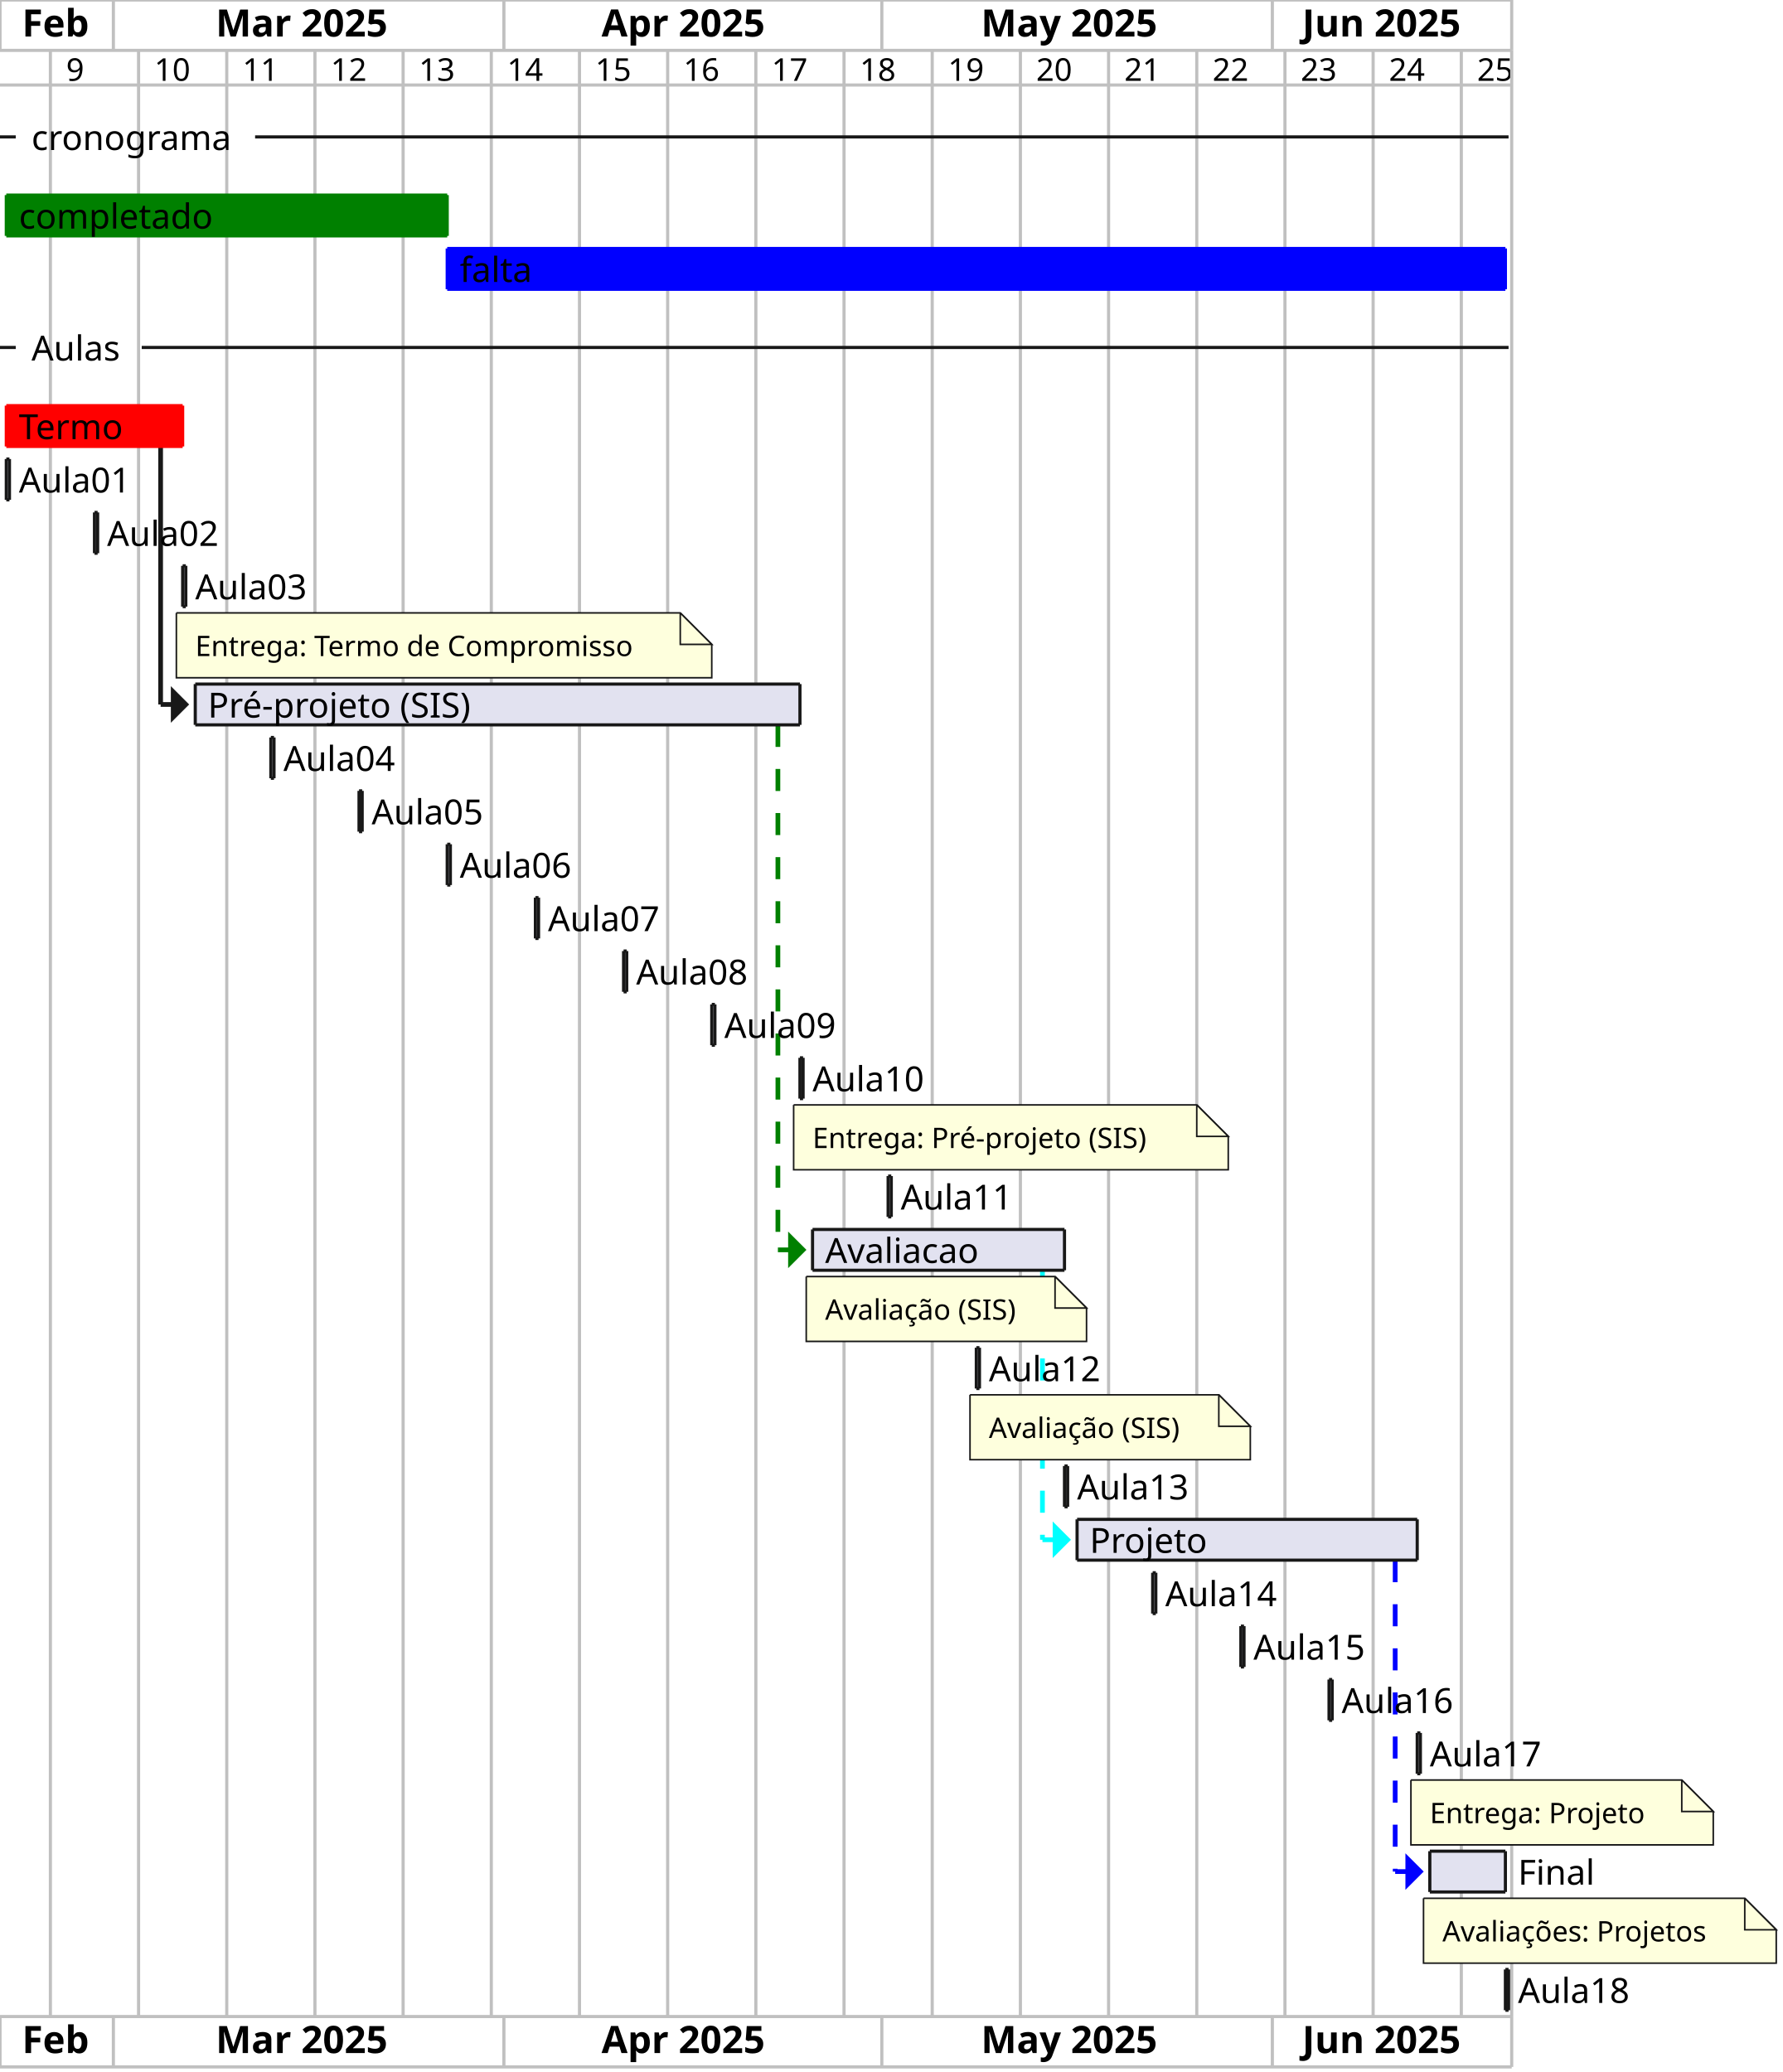
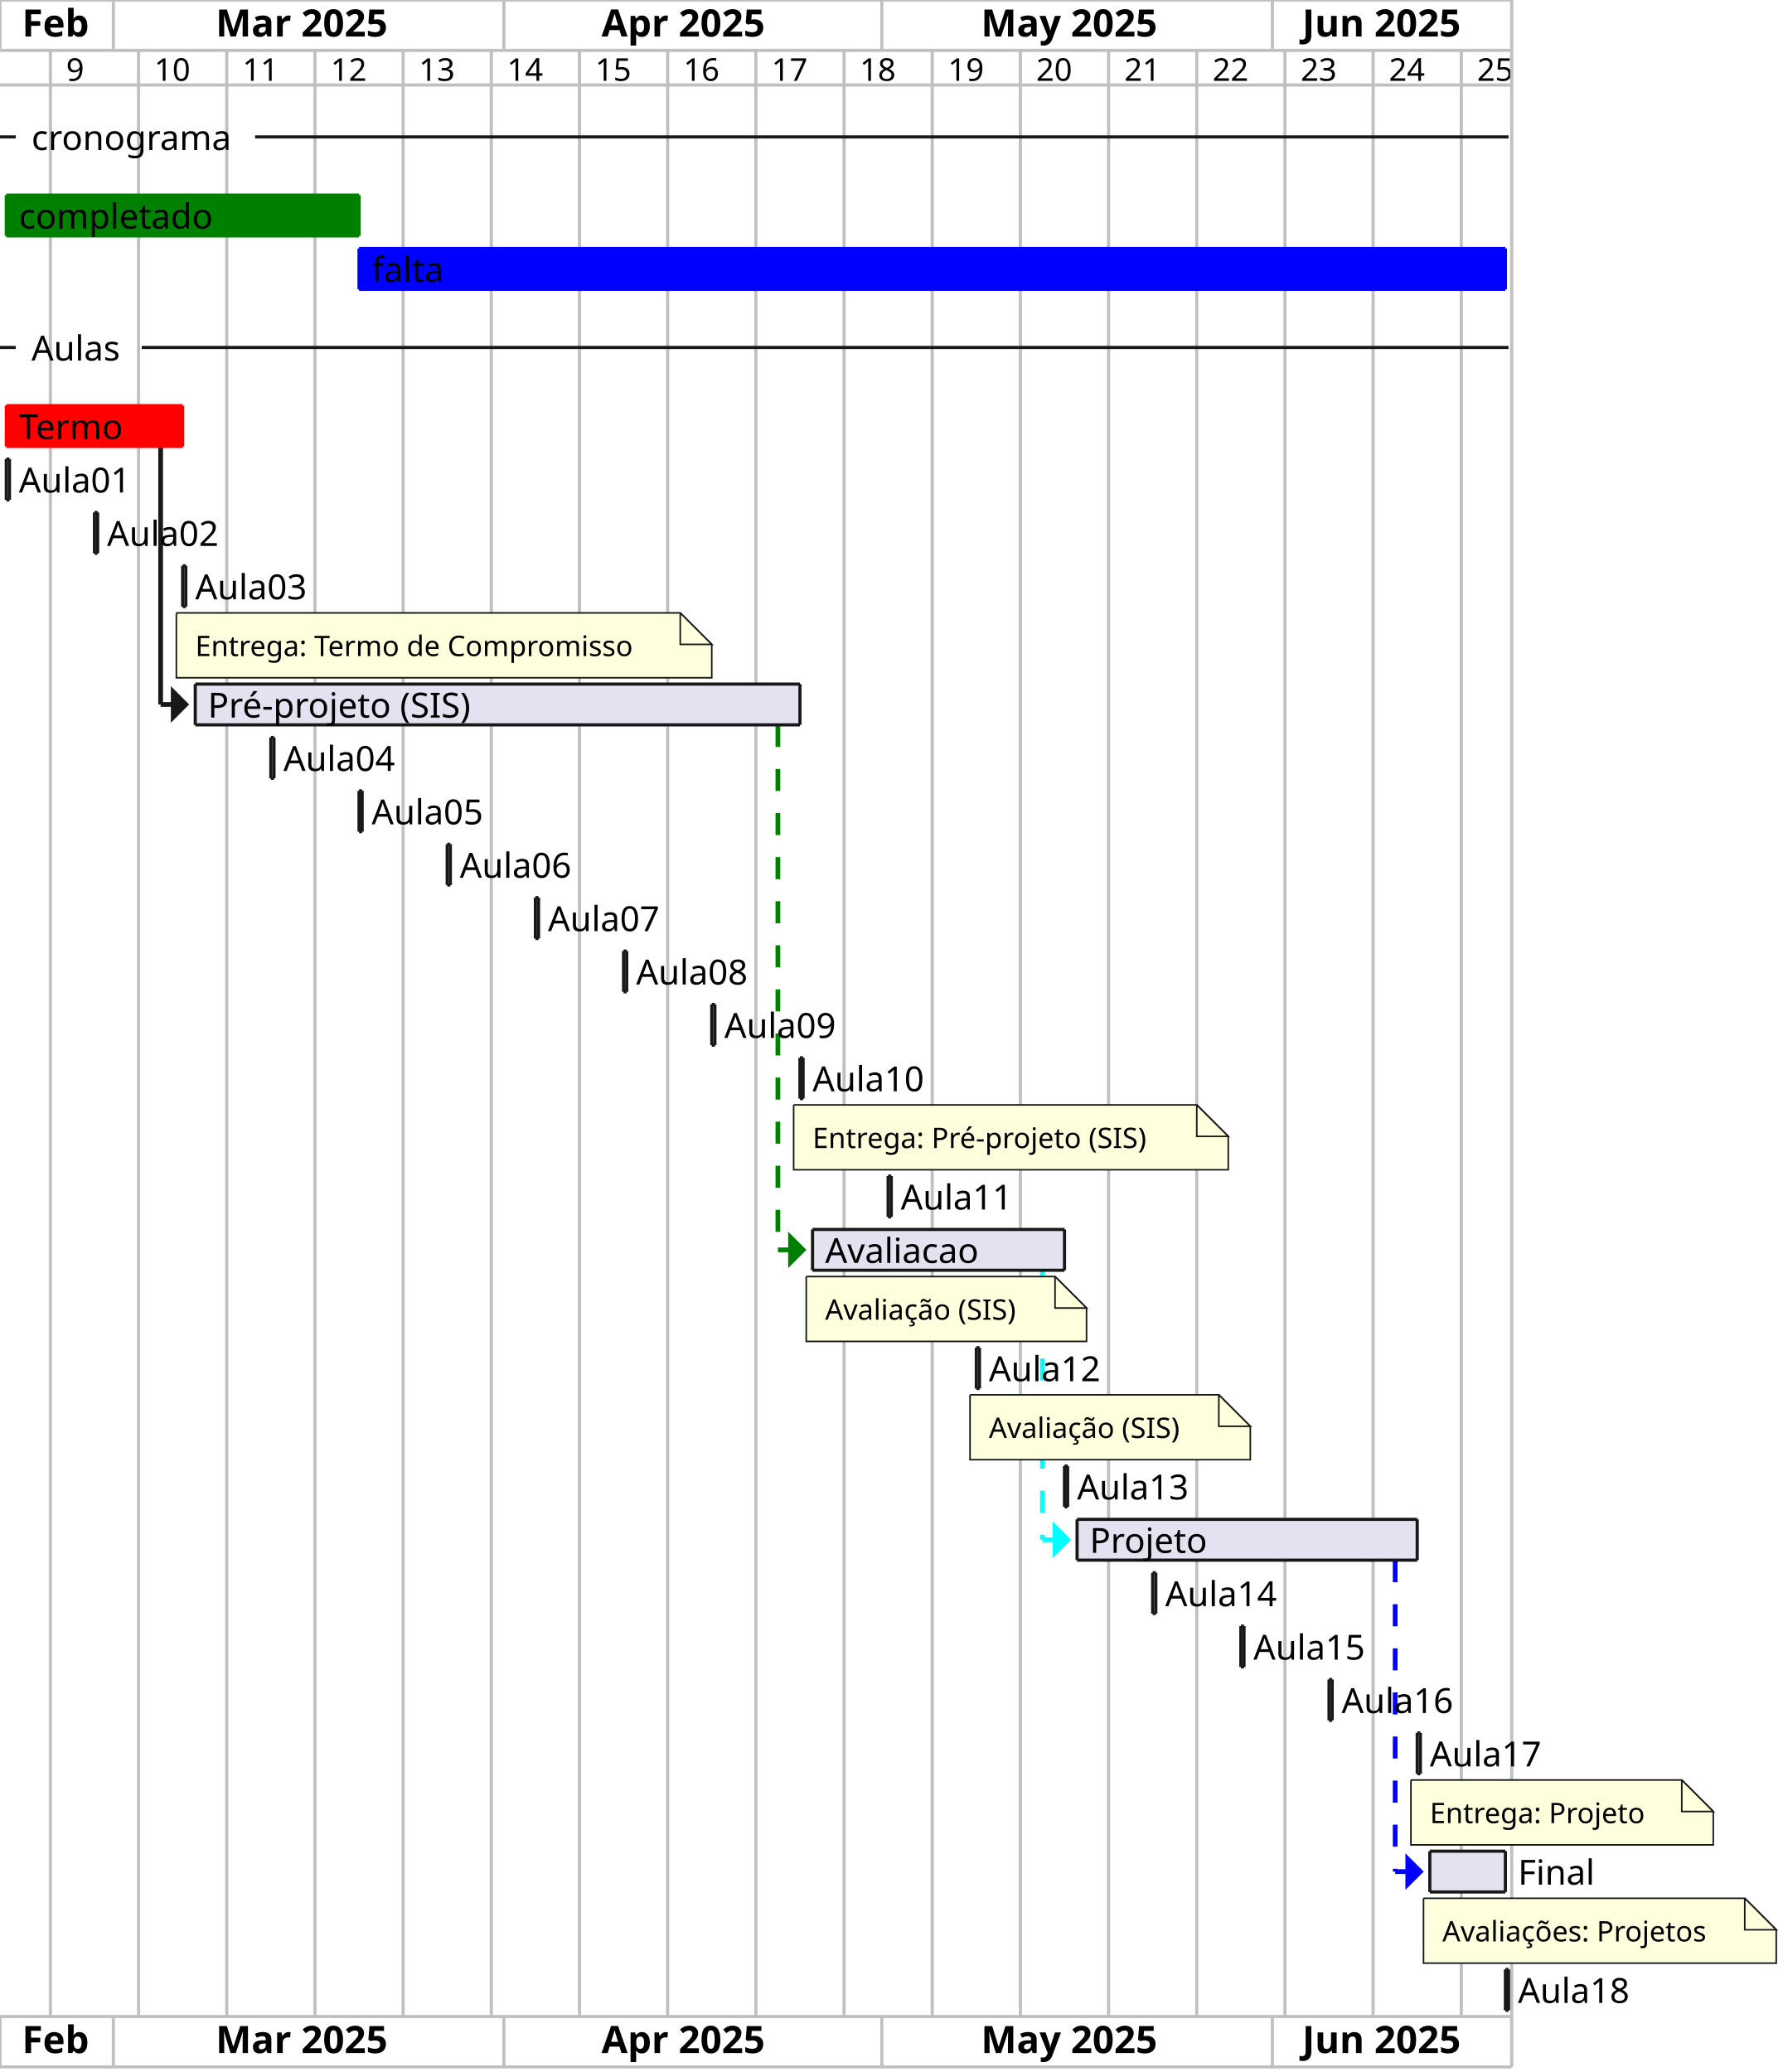
<svg xmlns="http://www.w3.org/2000/svg" contentStyleType="text/css" height="658px" preserveAspectRatio="none" style="width:566px;height:658px;background:#FFFFFF;" version="1.1" viewBox="0 0 566 658" width="566px" zoomAndPan="magnify">
  <defs />
  <g>
    <text fill="#000000" font-family="sans-serif" font-size="10" lengthAdjust="spacing" textLength="6" x="21" y="25.668">9</text>
    <text fill="#000000" font-family="sans-serif" font-size="10" lengthAdjust="spacing" textLength="12" x="49" y="25.668">10</text>
    <text fill="#000000" font-family="sans-serif" font-size="10" lengthAdjust="spacing" textLength="12" x="77" y="25.668">11</text>
    <text fill="#000000" font-family="sans-serif" font-size="10" lengthAdjust="spacing" textLength="12" x="105" y="25.668">12</text>
    <text fill="#000000" font-family="sans-serif" font-size="10" lengthAdjust="spacing" textLength="12" x="133" y="25.668">13</text>
    <text fill="#000000" font-family="sans-serif" font-size="10" lengthAdjust="spacing" textLength="12" x="161" y="25.668">14</text>
    <text fill="#000000" font-family="sans-serif" font-size="10" lengthAdjust="spacing" textLength="12" x="189" y="25.668">15</text>
    <text fill="#000000" font-family="sans-serif" font-size="10" lengthAdjust="spacing" textLength="12" x="217" y="25.668">16</text>
    <text fill="#000000" font-family="sans-serif" font-size="10" lengthAdjust="spacing" textLength="12" x="245" y="25.668">17</text>
    <text fill="#000000" font-family="sans-serif" font-size="10" lengthAdjust="spacing" textLength="12" x="273" y="25.668">18</text>
    <text fill="#000000" font-family="sans-serif" font-size="10" lengthAdjust="spacing" textLength="12" x="301" y="25.668">19</text>
    <text fill="#000000" font-family="sans-serif" font-size="10" lengthAdjust="spacing" textLength="12" x="329" y="25.668">20</text>
    <text fill="#000000" font-family="sans-serif" font-size="10" lengthAdjust="spacing" textLength="12" x="357" y="25.668">21</text>
    <text fill="#000000" font-family="sans-serif" font-size="10" lengthAdjust="spacing" textLength="12" x="385" y="25.668">22</text>
    <text fill="#000000" font-family="sans-serif" font-size="10" lengthAdjust="spacing" textLength="12" x="413" y="25.668">23</text>
    <text fill="#000000" font-family="sans-serif" font-size="10" lengthAdjust="spacing" textLength="12" x="441" y="25.668">24</text>
    <text fill="#000000" font-family="sans-serif" font-size="10" lengthAdjust="spacing" textLength="12" x="469" y="25.668">25</text>
    <line style="stroke:#C0C0C0;stroke-width:1.0;" x1="16" x2="16" y1="16" y2="640.385" />
    <line style="stroke:#C0C0C0;stroke-width:1.0;" x1="44" x2="44" y1="16" y2="640.385" />
    <line style="stroke:#C0C0C0;stroke-width:1.0;" x1="72" x2="72" y1="16" y2="640.385" />
    <line style="stroke:#C0C0C0;stroke-width:1.0;" x1="100" x2="100" y1="16" y2="640.385" />
    <line style="stroke:#C0C0C0;stroke-width:1.0;" x1="128" x2="128" y1="16" y2="640.385" />
    <line style="stroke:#C0C0C0;stroke-width:1.0;" x1="156" x2="156" y1="16" y2="640.385" />
    <line style="stroke:#C0C0C0;stroke-width:1.0;" x1="184" x2="184" y1="16" y2="640.385" />
    <line style="stroke:#C0C0C0;stroke-width:1.0;" x1="212" x2="212" y1="16" y2="640.385" />
    <line style="stroke:#C0C0C0;stroke-width:1.0;" x1="240" x2="240" y1="16" y2="640.385" />
    <line style="stroke:#C0C0C0;stroke-width:1.0;" x1="268" x2="268" y1="16" y2="640.385" />
    <line style="stroke:#C0C0C0;stroke-width:1.0;" x1="296" x2="296" y1="16" y2="640.385" />
    <line style="stroke:#C0C0C0;stroke-width:1.0;" x1="324" x2="324" y1="16" y2="640.385" />
    <line style="stroke:#C0C0C0;stroke-width:1.0;" x1="352" x2="352" y1="16" y2="640.385" />
    <line style="stroke:#C0C0C0;stroke-width:1.0;" x1="380" x2="380" y1="16" y2="640.385" />
    <line style="stroke:#C0C0C0;stroke-width:1.0;" x1="408" x2="408" y1="16" y2="640.385" />
    <line style="stroke:#C0C0C0;stroke-width:1.0;" x1="436" x2="436" y1="16" y2="640.385" />
    <line style="stroke:#C0C0C0;stroke-width:1.0;" x1="464" x2="464" y1="16" y2="640.385" />
    <line style="stroke:#C0C0C0;stroke-width:1.0;" x1="480" x2="480" y1="16" y2="640.385" />
    <line style="stroke:#C0C0C0;stroke-width:1.0;" x1="0" x2="0" y1="0" y2="16" />
    <line style="stroke:#C0C0C0;stroke-width:1.0;" x1="36" x2="36" y1="0" y2="16" />
    <text fill="#000000" font-family="sans-serif" font-size="12" font-weight="bold" lengthAdjust="spacing" textLength="22" x="7" y="11.602">Feb</text>
    <line style="stroke:#C0C0C0;stroke-width:1.0;" x1="160" x2="160" y1="0" y2="16" />
    <text fill="#000000" font-family="sans-serif" font-size="12" font-weight="bold" lengthAdjust="spacing" textLength="59" x="68.5" y="11.602">Mar 2025</text>
    <line style="stroke:#C0C0C0;stroke-width:1.0;" x1="280" x2="280" y1="0" y2="16" />
    <text fill="#000000" font-family="sans-serif" font-size="12" font-weight="bold" lengthAdjust="spacing" textLength="58" x="191" y="11.602">Apr 2025</text>
    <line style="stroke:#C0C0C0;stroke-width:1.0;" x1="404" x2="404" y1="0" y2="16" />
    <text fill="#000000" font-family="sans-serif" font-size="12" font-weight="bold" lengthAdjust="spacing" textLength="61" x="311.5" y="11.602">May 2025</text>
    <line style="stroke:#C0C0C0;stroke-width:1.0;" x1="480" x2="480" y1="0" y2="16" />
    <text fill="#000000" font-family="sans-serif" font-size="12" font-weight="bold" lengthAdjust="spacing" textLength="57" x="413.5" y="11.602">Jun 2025</text>
    <line style="stroke:#C0C0C0;stroke-width:1.0;" x1="0" x2="480" y1="0" y2="0" />
    <line style="stroke:#C0C0C0;stroke-width:1.0;" x1="0" x2="480" y1="16" y2="16" />
    <line style="stroke:#C0C0C0;stroke-width:1.0;" x1="0" x2="480" y1="27" y2="27" />
    <line style="stroke:#181818;stroke-width:1.5;" x1="51" x2="51" y1="141.775" y2="223.718" />
    <line style="stroke:#181818;stroke-width:1.5;" x1="51" x2="59" y1="223.718" y2="223.718" />
    <polygon fill="#181818" points="55,219.718,55,223.718,55,227.718,59,223.718" style="stroke:#181818;stroke-width:1.5;" />
    <line style="stroke:#008000;stroke-width:1.5;stroke-dasharray:7.0,7.0;" x1="247" x2="247" y1="230.195" y2="396.913" />
    <line style="stroke:#008000;stroke-width:1.5;stroke-dasharray:7.0,7.0;" x1="247" x2="255" y1="396.913" y2="396.913" />
    <polygon fill="#008000" points="251,392.913,251,396.913,251,400.913,255,396.913" style="stroke:#008000;stroke-width:1.5;" />
    <line style="stroke:#00FFFF;stroke-width:1.5;stroke-dasharray:7.0,7.0;" x1="331" x2="331" y1="403.391" y2="488.978" />
    <line style="stroke:#00FFFF;stroke-width:1.5;stroke-dasharray:7.0,7.0;" x1="331" x2="339" y1="488.978" y2="488.978" />
    <polygon fill="#00FFFF" points="335,484.978,335,488.978,335,492.978,339,488.978" style="stroke:#00FFFF;stroke-width:1.5;" />
    <line style="stroke:#0000FF;stroke-width:1.5;stroke-dasharray:7.0,7.0;" x1="443" x2="443" y1="495.455" y2="594.352" />
    <line style="stroke:#0000FF;stroke-width:1.5;stroke-dasharray:7.0,7.0;" x1="443" x2="451" y1="594.352" y2="594.352" />
    <polygon fill="#0000FF" points="447,590.352,447,594.352,447,598.352,451,594.352" style="stroke:#0000FF;stroke-width:1.5;" />
    <line style="stroke:#181818;stroke-width:1.0;" x1="0" x2="5" y1="43.477" y2="43.477" />
    <line style="stroke:#181818;stroke-width:1.0;" x1="81" x2="479" y1="43.477" y2="43.477" />
-     <rect fill="#008000" height="12.955" style="stroke:none;stroke-width:1.0;" width="140" x="2" y="61.955" />
-     <line style="stroke:#008000;stroke-width:1.0;" x1="2" x2="142" y1="61.955" y2="61.955" />
-     <line style="stroke:#008000;stroke-width:1.0;" x1="2" x2="142" y1="74.91" y2="74.91" />
+     <rect fill="#008000" height="12.955" style="stroke:none;stroke-width:1.0;" width="112" x="2" y="61.955" />
+     <line style="stroke:#008000;stroke-width:1.0;" x1="2" x2="114" y1="61.955" y2="61.955" />
+     <line style="stroke:#008000;stroke-width:1.0;" x1="2" x2="114" y1="74.91" y2="74.91" />
    <line style="stroke:#008000;stroke-width:1.0;" x1="2" x2="2" y1="61.955" y2="74.91" />
-     <line style="stroke:#008000;stroke-width:1.0;" x1="142" x2="142" y1="61.955" y2="74.91" />
-     <rect fill="#0000FF" height="12.955" style="stroke:none;stroke-width:1.0;" width="336" x="142" y="78.91" />
-     <line style="stroke:#0000FF;stroke-width:1.0;" x1="142" x2="478" y1="78.91" y2="78.91" />
-     <line style="stroke:#0000FF;stroke-width:1.0;" x1="142" x2="478" y1="91.865" y2="91.865" />
-     <line style="stroke:#0000FF;stroke-width:1.0;" x1="142" x2="142" y1="78.91" y2="91.865" />
+     <line style="stroke:#008000;stroke-width:1.0;" x1="114" x2="114" y1="61.955" y2="74.91" />
+     <rect fill="#0000FF" height="12.955" style="stroke:none;stroke-width:1.0;" width="364" x="114" y="78.91" />
+     <line style="stroke:#0000FF;stroke-width:1.0;" x1="114" x2="478" y1="78.91" y2="78.91" />
+     <line style="stroke:#0000FF;stroke-width:1.0;" x1="114" x2="478" y1="91.865" y2="91.865" />
+     <line style="stroke:#0000FF;stroke-width:1.0;" x1="114" x2="114" y1="78.91" y2="91.865" />
    <line style="stroke:#0000FF;stroke-width:1.0;" x1="478" x2="478" y1="78.91" y2="91.865" />
    <line style="stroke:#181818;stroke-width:1.0;" x1="0" x2="5" y1="110.343" y2="110.343" />
    <line style="stroke:#181818;stroke-width:1.0;" x1="45" x2="479" y1="110.343" y2="110.343" />
    <rect fill="#FF0000" height="12.955" style="stroke:none;stroke-width:1.0;" width="56" x="2" y="128.82" />
    <line style="stroke:#FF0000;stroke-width:1.0;" x1="2" x2="58" y1="128.82" y2="128.82" />
    <line style="stroke:#FF0000;stroke-width:1.0;" x1="2" x2="58" y1="141.775" y2="141.775" />
    <line style="stroke:#FF0000;stroke-width:1.0;" x1="2" x2="2" y1="128.82" y2="141.775" />
    <line style="stroke:#FF0000;stroke-width:1.0;" x1="58" x2="58" y1="128.82" y2="141.775" />
    <rect fill="#E2E2F0" height="12.955" style="stroke:none;stroke-width:1.0;" width="1" x="2" y="145.775" />
    <line style="stroke:#181818;stroke-width:1.0;" x1="2" x2="3" y1="145.775" y2="145.775" />
    <line style="stroke:#181818;stroke-width:1.0;" x1="2" x2="3" y1="158.731" y2="158.731" />
    <line style="stroke:#181818;stroke-width:1.0;" x1="2" x2="2" y1="145.775" y2="158.731" />
    <line style="stroke:#181818;stroke-width:1.0;" x1="3" x2="3" y1="145.775" y2="158.731" />
    <rect fill="#E2E2F0" height="12.955" style="stroke:none;stroke-width:1.0;" width="1" x="30" y="162.731" />
    <line style="stroke:#181818;stroke-width:1.0;" x1="30" x2="31" y1="162.731" y2="162.731" />
    <line style="stroke:#181818;stroke-width:1.0;" x1="30" x2="31" y1="175.685" y2="175.685" />
    <line style="stroke:#181818;stroke-width:1.0;" x1="30" x2="30" y1="162.731" y2="175.685" />
    <line style="stroke:#181818;stroke-width:1.0;" x1="31" x2="31" y1="162.731" y2="175.685" />
    <path d="M56,194.641 L56,215.24 L226,215.24 L226,204.641 L216,194.641 L56,194.641 " fill="#FEFFDD" style="stroke:#181818;stroke-width:0.5;" />
    <path d="M216,194.641 L216,204.641 L226,204.641 L216,194.641 " fill="#FEFFDD" style="stroke:#181818;stroke-width:0.5;" />
    <text fill="#000000" font-family="sans-serif" font-size="9" lengthAdjust="spacing" textLength="149" x="62" y="208.342">Entrega: Termo de Compromisso</text>
    <rect fill="#E2E2F0" height="12.955" style="stroke:none;stroke-width:1.0;" width="1" x="58" y="179.685" />
    <line style="stroke:#181818;stroke-width:1.0;" x1="58" x2="59" y1="179.685" y2="179.685" />
    <line style="stroke:#181818;stroke-width:1.0;" x1="58" x2="59" y1="192.641" y2="192.641" />
    <line style="stroke:#181818;stroke-width:1.0;" x1="58" x2="58" y1="179.685" y2="192.641" />
    <line style="stroke:#181818;stroke-width:1.0;" x1="59" x2="59" y1="179.685" y2="192.641" />
    <rect fill="#E2E2F0" height="12.955" style="stroke:none;stroke-width:1.0;" width="192" x="62" y="217.24" />
    <line style="stroke:#181818;stroke-width:1.0;" x1="62" x2="254" y1="217.24" y2="217.24" />
    <line style="stroke:#181818;stroke-width:1.0;" x1="62" x2="254" y1="230.195" y2="230.195" />
    <line style="stroke:#181818;stroke-width:1.0;" x1="62" x2="62" y1="217.24" y2="230.195" />
    <line style="stroke:#181818;stroke-width:1.0;" x1="254" x2="254" y1="217.24" y2="230.195" />
    <rect fill="#E2E2F0" height="12.955" style="stroke:none;stroke-width:1.0;" width="1" x="86" y="234.195" />
    <line style="stroke:#181818;stroke-width:1.0;" x1="86" x2="87" y1="234.195" y2="234.195" />
    <line style="stroke:#181818;stroke-width:1.0;" x1="86" x2="87" y1="247.15" y2="247.15" />
    <line style="stroke:#181818;stroke-width:1.0;" x1="86" x2="86" y1="234.195" y2="247.15" />
    <line style="stroke:#181818;stroke-width:1.0;" x1="87" x2="87" y1="234.195" y2="247.15" />
    <rect fill="#E2E2F0" height="12.955" style="stroke:none;stroke-width:1.0;" width="1" x="114" y="251.15" />
    <line style="stroke:#181818;stroke-width:1.0;" x1="114" x2="115" y1="251.15" y2="251.15" />
    <line style="stroke:#181818;stroke-width:1.0;" x1="114" x2="115" y1="264.106" y2="264.106" />
    <line style="stroke:#181818;stroke-width:1.0;" x1="114" x2="114" y1="251.15" y2="264.106" />
    <line style="stroke:#181818;stroke-width:1.0;" x1="115" x2="115" y1="251.15" y2="264.106" />
    <rect fill="#E2E2F0" height="12.955" style="stroke:none;stroke-width:1.0;" width="1" x="142" y="268.106" />
    <line style="stroke:#181818;stroke-width:1.0;" x1="142" x2="143" y1="268.106" y2="268.106" />
    <line style="stroke:#181818;stroke-width:1.0;" x1="142" x2="143" y1="281.06" y2="281.06" />
    <line style="stroke:#181818;stroke-width:1.0;" x1="142" x2="142" y1="268.106" y2="281.06" />
    <line style="stroke:#181818;stroke-width:1.0;" x1="143" x2="143" y1="268.106" y2="281.06" />
    <rect fill="#E2E2F0" height="12.955" style="stroke:none;stroke-width:1.0;" width="1" x="170" y="285.06" />
    <line style="stroke:#181818;stroke-width:1.0;" x1="170" x2="171" y1="285.06" y2="285.06" />
    <line style="stroke:#181818;stroke-width:1.0;" x1="170" x2="171" y1="298.016" y2="298.016" />
    <line style="stroke:#181818;stroke-width:1.0;" x1="170" x2="170" y1="285.06" y2="298.016" />
    <line style="stroke:#181818;stroke-width:1.0;" x1="171" x2="171" y1="285.06" y2="298.016" />
    <rect fill="#E2E2F0" height="12.955" style="stroke:none;stroke-width:1.0;" width="1" x="198" y="302.016" />
    <line style="stroke:#181818;stroke-width:1.0;" x1="198" x2="199" y1="302.016" y2="302.016" />
    <line style="stroke:#181818;stroke-width:1.0;" x1="198" x2="199" y1="314.971" y2="314.971" />
    <line style="stroke:#181818;stroke-width:1.0;" x1="198" x2="198" y1="302.016" y2="314.971" />
    <line style="stroke:#181818;stroke-width:1.0;" x1="199" x2="199" y1="302.016" y2="314.971" />
    <rect fill="#E2E2F0" height="12.955" style="stroke:none;stroke-width:1.0;" width="1" x="226" y="318.971" />
    <line style="stroke:#181818;stroke-width:1.0;" x1="226" x2="227" y1="318.971" y2="318.971" />
    <line style="stroke:#181818;stroke-width:1.0;" x1="226" x2="227" y1="331.926" y2="331.926" />
    <line style="stroke:#181818;stroke-width:1.0;" x1="226" x2="226" y1="318.971" y2="331.926" />
    <line style="stroke:#181818;stroke-width:1.0;" x1="227" x2="227" y1="318.971" y2="331.926" />
    <path d="M252,350.881 L252,371.481 L390,371.481 L390,360.881 L380,350.881 L252,350.881 " fill="#FEFFDD" style="stroke:#181818;stroke-width:0.5;" />
    <path d="M380,350.881 L380,360.881 L390,360.881 L380,350.881 " fill="#FEFFDD" style="stroke:#181818;stroke-width:0.5;" />
    <text fill="#000000" font-family="sans-serif" font-size="9" lengthAdjust="spacing" textLength="114" x="258" y="364.582">Entrega: Pré-projeto (SIS)</text>
    <rect fill="#E2E2F0" height="12.955" style="stroke:none;stroke-width:1.0;" width="1" x="254" y="335.926" />
    <line style="stroke:#181818;stroke-width:1.0;" x1="254" x2="255" y1="335.926" y2="335.926" />
    <line style="stroke:#181818;stroke-width:1.0;" x1="254" x2="255" y1="348.881" y2="348.881" />
    <line style="stroke:#181818;stroke-width:1.0;" x1="254" x2="254" y1="335.926" y2="348.881" />
    <line style="stroke:#181818;stroke-width:1.0;" x1="255" x2="255" y1="335.926" y2="348.881" />
    <rect fill="#E2E2F0" height="12.955" style="stroke:none;stroke-width:1.0;" width="1" x="282" y="373.481" />
    <line style="stroke:#181818;stroke-width:1.0;" x1="282" x2="283" y1="373.481" y2="373.481" />
    <line style="stroke:#181818;stroke-width:1.0;" x1="282" x2="283" y1="386.435" y2="386.435" />
    <line style="stroke:#181818;stroke-width:1.0;" x1="282" x2="282" y1="373.481" y2="386.435" />
    <line style="stroke:#181818;stroke-width:1.0;" x1="283" x2="283" y1="373.481" y2="386.435" />
    <path d="M256,405.391 L256,425.99 L345,425.99 L345,415.391 L335,405.391 L256,405.391 " fill="#FEFFDD" style="stroke:#181818;stroke-width:0.5;" />
    <path d="M335,405.391 L335,415.391 L345,415.391 L335,405.391 " fill="#FEFFDD" style="stroke:#181818;stroke-width:0.5;" />
    <text fill="#000000" font-family="sans-serif" font-size="9" lengthAdjust="spacing" textLength="65" x="262" y="419.092">Avaliação (SIS)</text>
    <rect fill="#E2E2F0" height="12.955" style="stroke:none;stroke-width:1.0;" width="80" x="258" y="390.435" />
    <line style="stroke:#181818;stroke-width:1.0;" x1="258" x2="338" y1="390.435" y2="390.435" />
    <line style="stroke:#181818;stroke-width:1.0;" x1="258" x2="338" y1="403.391" y2="403.391" />
    <line style="stroke:#181818;stroke-width:1.0;" x1="258" x2="258" y1="390.435" y2="403.391" />
    <line style="stroke:#181818;stroke-width:1.0;" x1="338" x2="338" y1="390.435" y2="403.391" />
    <path d="M308,442.945 L308,463.545 L397,463.545 L397,452.945 L387,442.945 L308,442.945 " fill="#FEFFDD" style="stroke:#181818;stroke-width:0.5;" />
    <path d="M387,442.945 L387,452.945 L397,452.945 L387,442.945 " fill="#FEFFDD" style="stroke:#181818;stroke-width:0.5;" />
    <text fill="#000000" font-family="sans-serif" font-size="9" lengthAdjust="spacing" textLength="65" x="314" y="456.647">Avaliação (SIS)</text>
    <rect fill="#E2E2F0" height="12.955" style="stroke:none;stroke-width:1.0;" width="1" x="310" y="427.99" />
    <line style="stroke:#181818;stroke-width:1.0;" x1="310" x2="311" y1="427.99" y2="427.99" />
    <line style="stroke:#181818;stroke-width:1.0;" x1="310" x2="311" y1="440.945" y2="440.945" />
    <line style="stroke:#181818;stroke-width:1.0;" x1="310" x2="310" y1="427.99" y2="440.945" />
    <line style="stroke:#181818;stroke-width:1.0;" x1="311" x2="311" y1="427.99" y2="440.945" />
    <rect fill="#E2E2F0" height="12.955" style="stroke:none;stroke-width:1.0;" width="1" x="338" y="465.545" />
    <line style="stroke:#181818;stroke-width:1.0;" x1="338" x2="339" y1="465.545" y2="465.545" />
    <line style="stroke:#181818;stroke-width:1.0;" x1="338" x2="339" y1="478.5" y2="478.5" />
    <line style="stroke:#181818;stroke-width:1.0;" x1="338" x2="338" y1="465.545" y2="478.5" />
    <line style="stroke:#181818;stroke-width:1.0;" x1="339" x2="339" y1="465.545" y2="478.5" />
    <rect fill="#E2E2F0" height="12.955" style="stroke:none;stroke-width:1.0;" width="108" x="342" y="482.5" />
    <line style="stroke:#181818;stroke-width:1.0;" x1="342" x2="450" y1="482.5" y2="482.5" />
    <line style="stroke:#181818;stroke-width:1.0;" x1="342" x2="450" y1="495.455" y2="495.455" />
    <line style="stroke:#181818;stroke-width:1.0;" x1="342" x2="342" y1="482.5" y2="495.455" />
    <line style="stroke:#181818;stroke-width:1.0;" x1="450" x2="450" y1="482.5" y2="495.455" />
    <rect fill="#E2E2F0" height="12.955" style="stroke:none;stroke-width:1.0;" width="1" x="366" y="499.455" />
    <line style="stroke:#181818;stroke-width:1.0;" x1="366" x2="367" y1="499.455" y2="499.455" />
    <line style="stroke:#181818;stroke-width:1.0;" x1="366" x2="367" y1="512.41" y2="512.41" />
    <line style="stroke:#181818;stroke-width:1.0;" x1="366" x2="366" y1="499.455" y2="512.41" />
    <line style="stroke:#181818;stroke-width:1.0;" x1="367" x2="367" y1="499.455" y2="512.41" />
    <rect fill="#E2E2F0" height="12.955" style="stroke:none;stroke-width:1.0;" width="1" x="394" y="516.41" />
    <line style="stroke:#181818;stroke-width:1.0;" x1="394" x2="395" y1="516.41" y2="516.41" />
    <line style="stroke:#181818;stroke-width:1.0;" x1="394" x2="395" y1="529.365" y2="529.365" />
    <line style="stroke:#181818;stroke-width:1.0;" x1="394" x2="394" y1="516.41" y2="529.365" />
    <line style="stroke:#181818;stroke-width:1.0;" x1="395" x2="395" y1="516.41" y2="529.365" />
    <rect fill="#E2E2F0" height="12.955" style="stroke:none;stroke-width:1.0;" width="1" x="422" y="533.365" />
    <line style="stroke:#181818;stroke-width:1.0;" x1="422" x2="423" y1="533.365" y2="533.365" />
    <line style="stroke:#181818;stroke-width:1.0;" x1="422" x2="423" y1="546.32" y2="546.32" />
    <line style="stroke:#181818;stroke-width:1.0;" x1="422" x2="422" y1="533.365" y2="546.32" />
    <line style="stroke:#181818;stroke-width:1.0;" x1="423" x2="423" y1="533.365" y2="546.32" />
    <path d="M448,565.275 L448,585.875 L544,585.875 L544,575.275 L534,565.275 L448,565.275 " fill="#FEFFDD" style="stroke:#181818;stroke-width:0.5;" />
    <path d="M534,565.275 L534,575.275 L544,575.275 L534,565.275 " fill="#FEFFDD" style="stroke:#181818;stroke-width:0.5;" />
    <text fill="#000000" font-family="sans-serif" font-size="9" lengthAdjust="spacing" textLength="72" x="454" y="578.977">Entrega: Projeto</text>
    <rect fill="#E2E2F0" height="12.955" style="stroke:none;stroke-width:1.0;" width="1" x="450" y="550.32" />
    <line style="stroke:#181818;stroke-width:1.0;" x1="450" x2="451" y1="550.32" y2="550.32" />
    <line style="stroke:#181818;stroke-width:1.0;" x1="450" x2="451" y1="563.275" y2="563.275" />
    <line style="stroke:#181818;stroke-width:1.0;" x1="450" x2="450" y1="550.32" y2="563.275" />
    <line style="stroke:#181818;stroke-width:1.0;" x1="451" x2="451" y1="550.32" y2="563.275" />
    <path d="M452,602.83 L452,623.43 L564,623.43 L564,612.83 L554,602.83 L452,602.83 " fill="#FEFFDD" style="stroke:#181818;stroke-width:0.5;" />
    <path d="M554,602.83 L554,612.83 L564,612.83 L554,602.83 " fill="#FEFFDD" style="stroke:#181818;stroke-width:0.5;" />
    <text fill="#000000" font-family="sans-serif" font-size="9" lengthAdjust="spacing" textLength="91" x="458" y="616.531">Avaliações: Projetos</text>
    <rect fill="#E2E2F0" height="12.955" style="stroke:none;stroke-width:1.0;" width="24" x="454" y="587.875" />
    <line style="stroke:#181818;stroke-width:1.0;" x1="454" x2="478" y1="587.875" y2="587.875" />
    <line style="stroke:#181818;stroke-width:1.0;" x1="454" x2="478" y1="600.83" y2="600.83" />
    <line style="stroke:#181818;stroke-width:1.0;" x1="454" x2="454" y1="587.875" y2="600.83" />
    <line style="stroke:#181818;stroke-width:1.0;" x1="478" x2="478" y1="587.875" y2="600.83" />
    <rect fill="#E2E2F0" height="12.955" style="stroke:none;stroke-width:1.0;" width="1" x="478" y="625.43" />
    <line style="stroke:#181818;stroke-width:1.0;" x1="478" x2="479" y1="625.43" y2="625.43" />
    <line style="stroke:#181818;stroke-width:1.0;" x1="478" x2="479" y1="638.385" y2="638.385" />
    <line style="stroke:#181818;stroke-width:1.0;" x1="478" x2="478" y1="625.43" y2="638.385" />
    <line style="stroke:#181818;stroke-width:1.0;" x1="479" x2="479" y1="625.43" y2="638.385" />
    <text fill="#000000" font-family="sans-serif" font-size="11" lengthAdjust="spacing" textLength="66" x="10" y="47.635">cronograma</text>
    <text fill="#000000" font-family="sans-serif" font-size="11" lengthAdjust="spacing" textLength="63" x="6" y="72.59">completado</text>
-     <text fill="#000000" font-family="sans-serif" font-size="11" lengthAdjust="spacing" textLength="23" x="146" y="89.545">falta</text>
+     <text fill="#000000" font-family="sans-serif" font-size="11" lengthAdjust="spacing" textLength="23" x="118" y="89.545">falta</text>
    <text fill="#000000" font-family="sans-serif" font-size="11" lengthAdjust="spacing" textLength="30" x="10" y="114.5">Aulas</text>
    <text fill="#000000" font-family="sans-serif" font-size="11" lengthAdjust="spacing" textLength="35" x="6" y="139.455">Termo</text>
    <text fill="#000000" font-family="sans-serif" font-size="11" lengthAdjust="spacing" textLength="38" x="6" y="156.41">Aula01</text>
    <text fill="#000000" font-family="sans-serif" font-size="11" lengthAdjust="spacing" textLength="38" x="34" y="173.365">Aula02</text>
    <text fill="#000000" font-family="sans-serif" font-size="11" lengthAdjust="spacing" textLength="38" x="62" y="190.32">Aula03</text>
    <text fill="#000000" font-family="sans-serif" font-size="11" lengthAdjust="spacing" textLength="88" x="66" y="227.875">Pré-projeto (SIS)</text>
    <text fill="#000000" font-family="sans-serif" font-size="11" lengthAdjust="spacing" textLength="38" x="90" y="244.83">Aula04</text>
    <text fill="#000000" font-family="sans-serif" font-size="11" lengthAdjust="spacing" textLength="38" x="118" y="261.785">Aula05</text>
    <text fill="#000000" font-family="sans-serif" font-size="11" lengthAdjust="spacing" textLength="38" x="146" y="278.74">Aula06</text>
    <text fill="#000000" font-family="sans-serif" font-size="11" lengthAdjust="spacing" textLength="38" x="174" y="295.695">Aula07</text>
    <text fill="#000000" font-family="sans-serif" font-size="11" lengthAdjust="spacing" textLength="38" x="202" y="312.65">Aula08</text>
    <text fill="#000000" font-family="sans-serif" font-size="11" lengthAdjust="spacing" textLength="38" x="230" y="329.606">Aula09</text>
    <text fill="#000000" font-family="sans-serif" font-size="11" lengthAdjust="spacing" textLength="38" x="258" y="346.56">Aula10</text>
    <text fill="#000000" font-family="sans-serif" font-size="11" lengthAdjust="spacing" textLength="38" x="286" y="384.115">Aula11</text>
    <text fill="#000000" font-family="sans-serif" font-size="11" lengthAdjust="spacing" textLength="51" x="262" y="401.07">Avaliacao</text>
    <text fill="#000000" font-family="sans-serif" font-size="11" lengthAdjust="spacing" textLength="38" x="314" y="438.625">Aula12</text>
    <text fill="#000000" font-family="sans-serif" font-size="11" lengthAdjust="spacing" textLength="38" x="342" y="476.18">Aula13</text>
    <text fill="#000000" font-family="sans-serif" font-size="11" lengthAdjust="spacing" textLength="38" x="346" y="493.135">Projeto</text>
    <text fill="#000000" font-family="sans-serif" font-size="11" lengthAdjust="spacing" textLength="38" x="370" y="510.09">Aula14</text>
    <text fill="#000000" font-family="sans-serif" font-size="11" lengthAdjust="spacing" textLength="38" x="398" y="527.045">Aula15</text>
    <text fill="#000000" font-family="sans-serif" font-size="11" lengthAdjust="spacing" textLength="38" x="426" y="544">Aula16</text>
    <text fill="#000000" font-family="sans-serif" font-size="11" lengthAdjust="spacing" textLength="38" x="454" y="560.955">Aula17</text>
    <text fill="#000000" font-family="sans-serif" font-size="11" lengthAdjust="spacing" textLength="25" x="482" y="598.51">Final</text>
    <text fill="#000000" font-family="sans-serif" font-size="11" lengthAdjust="spacing" textLength="38" x="482" y="636.064">Aula18</text>
    <line style="stroke:#C0C0C0;stroke-width:1.0;" x1="0" x2="480" y1="640.385" y2="640.385" />
    <line style="stroke:#C0C0C0;stroke-width:1.0;" x1="0" x2="0" y1="640.385" y2="656.385" />
    <line style="stroke:#C0C0C0;stroke-width:1.0;" x1="36" x2="36" y1="640.385" y2="656.385" />
    <text fill="#000000" font-family="sans-serif" font-size="12" font-weight="bold" lengthAdjust="spacing" textLength="22" x="7" y="651.986">Feb</text>
    <line style="stroke:#C0C0C0;stroke-width:1.0;" x1="160" x2="160" y1="640.385" y2="656.385" />
    <text fill="#000000" font-family="sans-serif" font-size="12" font-weight="bold" lengthAdjust="spacing" textLength="59" x="68.5" y="651.986">Mar 2025</text>
    <line style="stroke:#C0C0C0;stroke-width:1.0;" x1="280" x2="280" y1="640.385" y2="656.385" />
    <text fill="#000000" font-family="sans-serif" font-size="12" font-weight="bold" lengthAdjust="spacing" textLength="58" x="191" y="651.986">Apr 2025</text>
    <line style="stroke:#C0C0C0;stroke-width:1.0;" x1="404" x2="404" y1="640.385" y2="656.385" />
    <text fill="#000000" font-family="sans-serif" font-size="12" font-weight="bold" lengthAdjust="spacing" textLength="61" x="311.5" y="651.986">May 2025</text>
    <line style="stroke:#C0C0C0;stroke-width:1.0;" x1="480" x2="480" y1="640.385" y2="656.385" />
    <text fill="#000000" font-family="sans-serif" font-size="12" font-weight="bold" lengthAdjust="spacing" textLength="57" x="413.5" y="651.986">Jun 2025</text>
    <line style="stroke:#C0C0C0;stroke-width:1.0;" x1="0" x2="480" y1="656.385" y2="656.385" />
  </g>
</svg>
